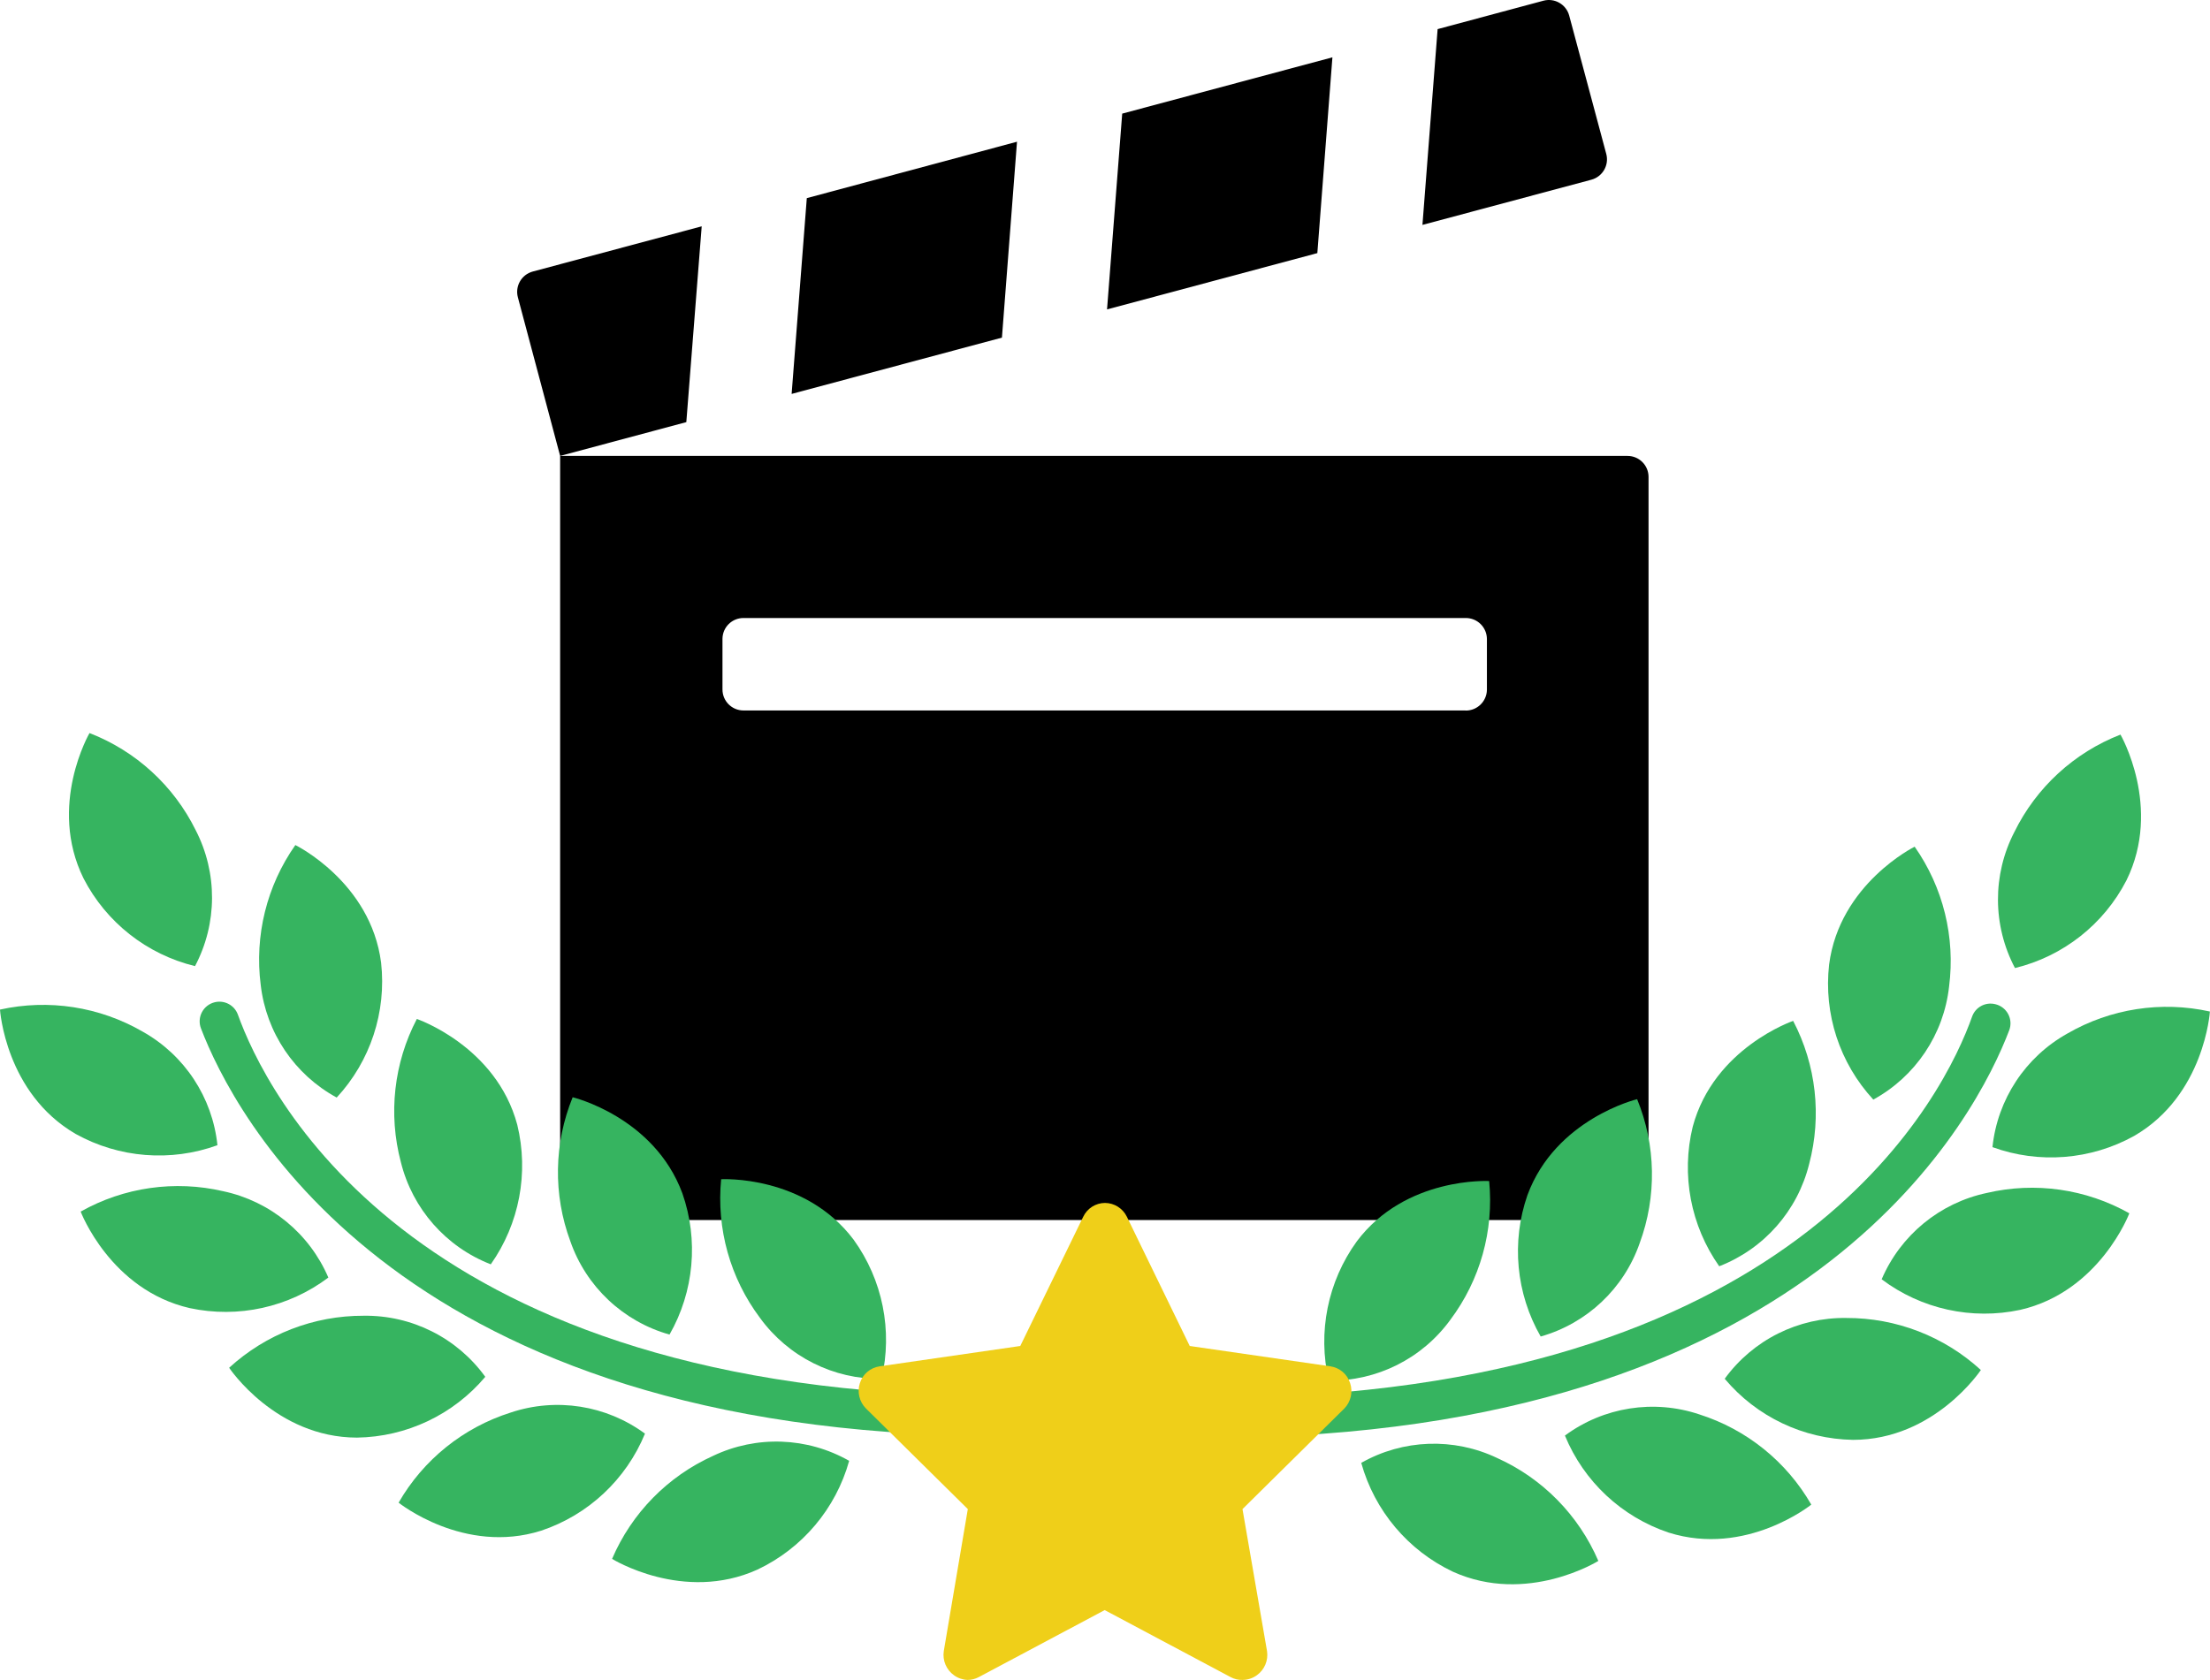
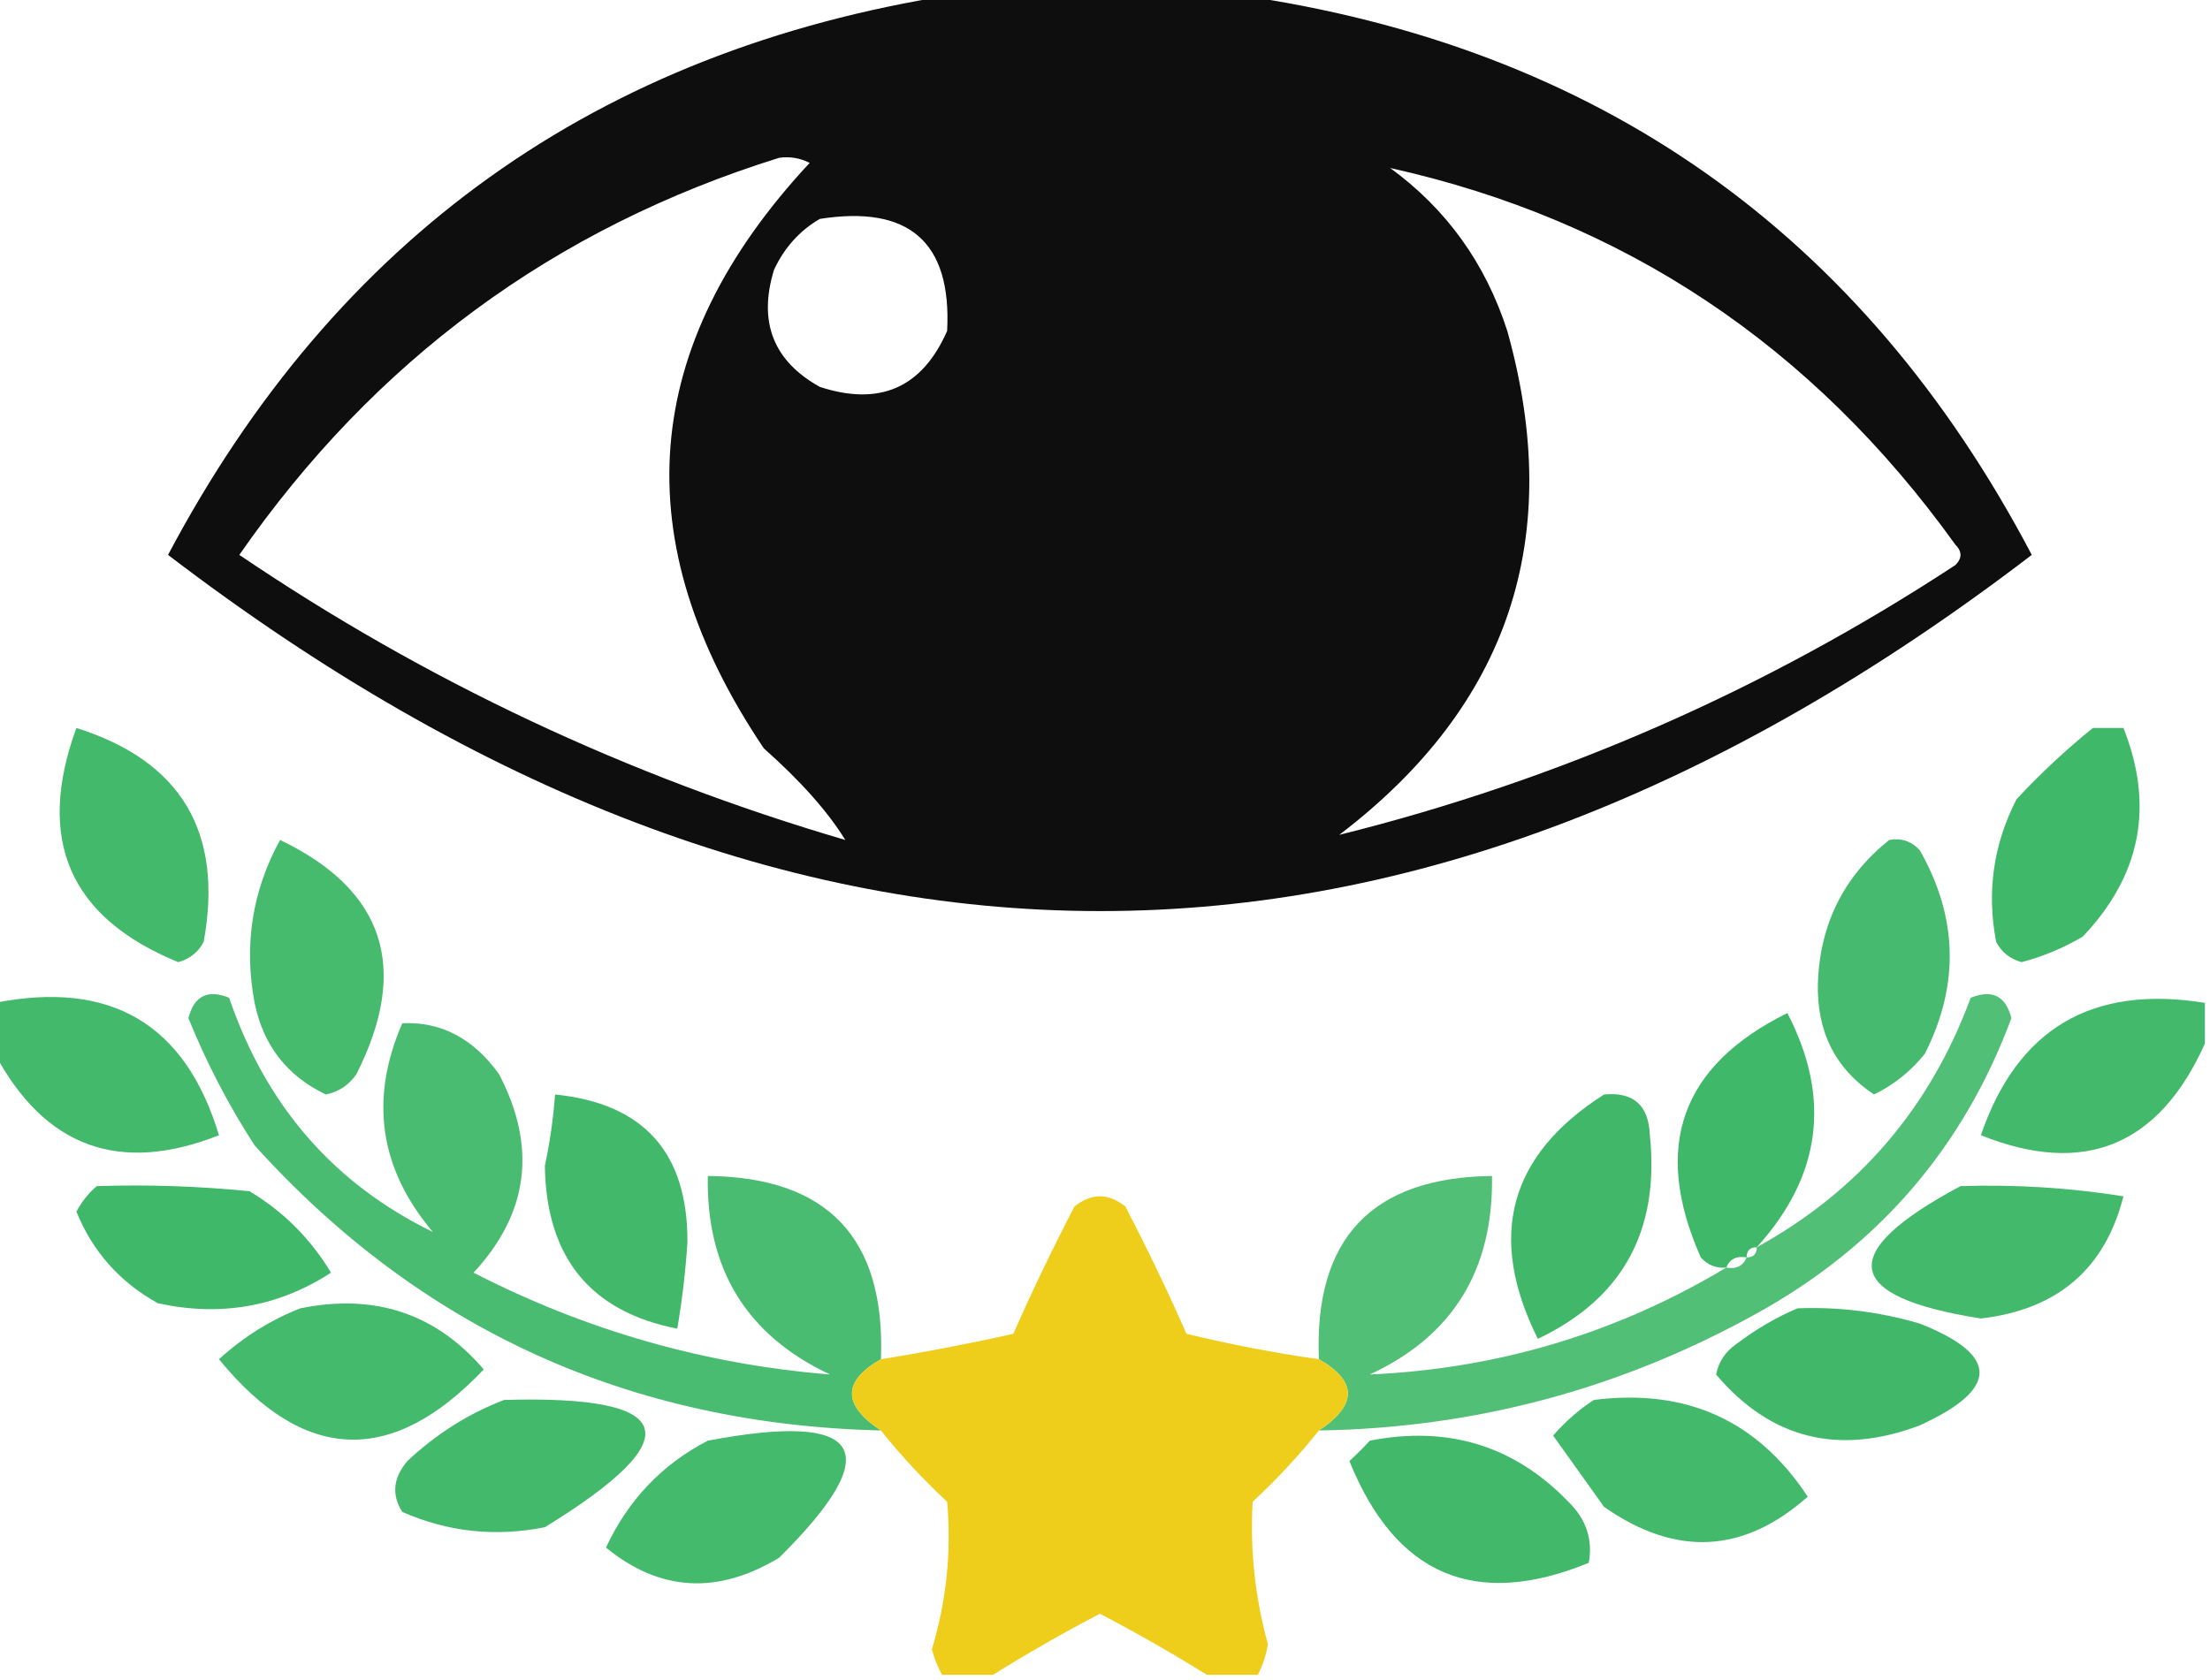
- <svg xmlns="http://www.w3.org/2000/svg" viewBox="0 0 217 165">
-   <path d="m50.85 29.2 4.15 15.58 12.39-3.32 1.51-19.23-16.59 4.44a2.07 2.07 0 0 0 -1.46 2.53z" />
-   <path d="m79.22 19.46-1.49 19.23 20.65-5.53 1.48-19.24z" />
-   <path d="m110.19 11.16-1.49 19.23 20.65-5.53 1.48-19.23z" />
-   <path d="m141.16 2.86-1.49 19.23 16.59-4.44a2.07 2.07 0 0 0 1.46-2.53l-3.64-13.59a2.07 2.07 0 0 0 -2.53-1.46z" />
-   <path d="m55 44.78v70.76a4.3 4.3 0 0 0 4.29 4.29h98.31a4.28 4.28 0 0 0 4.27-4.28v-68.71a2.06 2.06 0 0 0 -2.06-2.06zm88.89 25h-70.89a2.06 2.06 0 0 1 -2.06-2.06v-5a2.06 2.06 0 0 1 2.06-2.02h70.91a2.07 2.07 0 0 1 2.09 2.06v5a2.07 2.07 0 0 1 -2.09 2.03z" />
-   <g fill="#36b460">
-     <path d="m203 101.51a14.51 14.51 0 0 0 -7.36 11.16 16.84 16.84 0 0 0 13.91-1.1c6.92-4 7.44-12.22 7.44-12.22a19.52 19.52 0 0 0 -13.99 2.16z" />
-     <path d="m191.38 96.9a19.57 19.57 0 0 0 -3.38-13.74s-7.38 3.65-8.4 11.58a16.77 16.77 0 0 0 4.34 13.26 14.47 14.47 0 0 0 7.44-11.1z" />
-     <path d="m177.64 114.33a19.54 19.54 0 0 0 -1.57-14.06s-7.79 2.66-9.86 10.39a16.87 16.87 0 0 0 2.6 13.71 14.51 14.51 0 0 0 8.83-10.04z" />
-     <path d="m161 122.1a19.48 19.48 0 0 0 -.25-14.14s-8 1.92-10.77 9.42a16.81 16.81 0 0 0 1.3 13.89 14.46 14.46 0 0 0 9.72-9.17z" />
-     <path d="m142.4 129.64a19.53 19.53 0 0 0 3.82-13.64s-8.21-.46-13 5.93a16.8 16.8 0 0 0 -2.75 13.67 14.49 14.49 0 0 0 11.93-5.96z" />
-     <path d="m208.8 86.46c3.53-7.18-.59-14.31-.59-14.31a19.48 19.48 0 0 0 -10.42 9.57 14.43 14.43 0 0 0 .06 13.36 16.77 16.77 0 0 0 10.95-8.62z" />
-     <path d="m195.08 117.17a14.5 14.5 0 0 0 -10.32 8.48 16.78 16.78 0 0 0 13.61 3c7.8-1.79 10.71-9.48 10.71-9.48a19.47 19.47 0 0 0 -14-2z" />
-     <path d="m169.35 135.42a16.8 16.8 0 0 0 12.6 6c8 0 12.55-6.86 12.55-6.86a19.45 19.45 0 0 0 -13.2-5.11 14.48 14.48 0 0 0 -11.95 5.97z" />
-     <path d="m166.86 138.92a14.46 14.46 0 0 0 -13.2 2.08 16.77 16.77 0 0 0 10.19 9.53c7.62 2.4 14-2.75 14-2.75a19.49 19.49 0 0 0 -10.99-8.86z" />
-     <path d="m147 143.2a14.46 14.46 0 0 0 -13.34.48 16.82 16.82 0 0 0 9 10.69c7.3 3.3 14.28-1.06 14.28-1.06a19.56 19.56 0 0 0 -9.94-10.11z" />
-     <path d="m195.92 98.63a1.92 1.92 0 0 0 -2.28 1.22c-2.61 7.37-16.39 36.25-71.55 37.41a1.94 1.94 0 0 0 -1.91 2 1.93 1.93 0 0 0 2 1.92c56.47-1.19 71.94-31.66 75.11-40a1.93 1.93 0 0 0 -1.37-2.55z" />
-     <path d="m21.35 112.48a14.51 14.51 0 0 0 -7.35-11.16 19.52 19.52 0 0 0 -14-2.16s.52 8.21 7.44 12.22a16.84 16.84 0 0 0 13.91 1.1z" />
-     <path d="m33.06 107.8a16.77 16.77 0 0 0 4.36-13.25c-1.02-7.93-8.42-11.55-8.42-11.55a19.57 19.57 0 0 0 -3.4 13.74 14.47 14.47 0 0 0 7.46 11.06z" />
-     <path d="m48.19 124.18a16.87 16.87 0 0 0 2.6-13.71c-2.07-7.73-9.86-10.39-9.86-10.39a19.54 19.54 0 0 0 -1.57 14.06 14.51 14.51 0 0 0 8.83 10.04z" />
-     <path d="m65.74 131.08a16.79 16.79 0 0 0 1.26-13.88c-2.78-7.51-10.77-9.43-10.77-9.43a19.48 19.48 0 0 0 -.23 14.14 14.46 14.46 0 0 0 9.74 9.17z" />
-     <path d="m86.56 135.43a16.82 16.82 0 0 0 -2.75-13.68c-4.82-6.39-13-5.93-13-5.93a19.53 19.53 0 0 0 3.82 13.63 14.52 14.52 0 0 0 11.93 5.98z" />
-     <path d="m19.15 94.89a14.43 14.43 0 0 0 .06-13.36 19.48 19.48 0 0 0 -10.42-9.53s-4.12 7.09-.59 14.27a16.77 16.77 0 0 0 10.95 8.62z" />
-     <path d="m21.92 117a19.53 19.53 0 0 0 -14 2s2.91 7.69 10.71 9.48a16.78 16.78 0 0 0 13.61-3 14.52 14.52 0 0 0 -10.32-8.48z" />
-     <path d="m47.65 135.23a14.48 14.48 0 0 0 -11.95-6 19.45 19.45 0 0 0 -13.2 5.11s4.56 6.85 12.55 6.86a16.8 16.8 0 0 0 12.6-5.97z" />
-     <path d="m50.14 138.74a19.45 19.45 0 0 0 -11 8.85s6.42 5.15 14 2.75a16.77 16.77 0 0 0 10.19-9.53 14.48 14.48 0 0 0 -13.19-2.07z" />
-     <path d="m70 143a19.53 19.53 0 0 0 -9.9 10.11s7 4.35 14.28 1.05a16.82 16.82 0 0 0 9-10.68 14.46 14.46 0 0 0 -13.38-.48z" />
-     <path d="m21.08 98.44a1.93 1.93 0 0 0 -1.35 2.56c3.17 8.3 18.64 38.77 75.11 40a2 2 0 0 0 2-1.92 1.94 1.94 0 0 0 -1.91-2c-55.18-1.17-68.93-30.08-71.57-37.42a1.93 1.93 0 0 0 -2.28-1.22z" />
+ <svg xmlns="http://www.w3.org/2000/svg" version="1.1" width="217px" height="165px" style="shape-rendering:geometricPrecision; text-rendering:geometricPrecision; image-rendering:optimizeQuality; fill-rule:evenodd; clip-rule:evenodd">
+   <g>
+     <path style="opacity:0.945" fill="#000000" d="M 93.5,-0.5 C 102.833,-0.5 112.167,-0.5 121.5,-0.5C 156.871,4.537 182.871,22.87 199.5,54.5C 138.546,101.147 77.546,101.147 16.5,54.5C 33.007,23.324 58.674,4.991 93.5,-0.5 Z M 76.5,15.5 C 77.552,15.351 78.552,15.517 79.5,16C 62.778,33.947 61.278,53.114 75,73.5C 78.618,76.712 81.284,79.712 83,82.5C 61.631,76.23 41.797,66.897 23.5,54.5C 36.774,35.379 54.441,22.379 76.5,15.5 Z M 136.5,16.5 C 159.45,21.598 177.95,33.932 192,53.5C 192.667,54.167 192.667,54.833 192,55.5C 173.272,67.785 153.105,76.618 131.5,82C 148.179,69.295 153.679,52.795 148,32.5C 145.86,25.863 142.027,20.53 136.5,16.5 Z M 80.5,21.5 C 89.282,20.122 93.449,23.789 93,32.5C 90.549,38.089 86.383,39.922 80.5,38C 75.931,35.459 74.431,31.625 76,26.5C 77.025,24.313 78.525,22.646 80.5,21.5 Z" />
  </g>
-   <path d="m132.57 135.85a2.39 2.39 0 0 0 -1.93-1.65l-13.82-2-6.17-12.69a2.41 2.41 0 0 0 -2.15-1.36 2.38 2.38 0 0 0 -2.14 1.36l-6.18 12.69-13.82 2a2.39 2.39 0 0 0 -1.93 1.65 2.46 2.46 0 0 0 .6 2.49l10 9.88-2.36 13.95a2.46 2.46 0 0 0 1 2.37 2.42 2.42 0 0 0 1.33.46 2.32 2.32 0 0 0 1.11-.28l12.36-6.58 12.36 6.58a2.32 2.32 0 0 0 1.17.28 2.42 2.42 0 0 0 1.41-.46 2.46 2.46 0 0 0 1-2.37l-2.41-13.95 10-9.88a2.46 2.46 0 0 0 .57-2.49z" fill="#efcf19" />
+   <g>
+     <path style="opacity:0.932" fill="#35b460" d="M 7.5,71.5 C 17.794,74.743 21.96,81.743 20,92.5C 19.481,93.516 18.647,94.182 17.5,94.5C 6.822,90.136 3.489,82.469 7.5,71.5 Z" />
+   </g>
+   <g>
+     <path style="opacity:0.944" fill="#35b460" d="M 205.5,71.5 C 206.5,71.5 207.5,71.5 208.5,71.5C 211.544,79.162 210.211,85.995 204.5,92C 202.61,93.112 200.61,93.946 198.5,94.5C 197.353,94.182 196.519,93.516 196,92.5C 195.063,87.597 195.73,82.93 198,78.5C 200.396,75.933 202.896,73.6 205.5,71.5 Z" />
+   </g>
+   <g>
+     <path style="opacity:0.915" fill="#35b460" d="M 27.5,82.5 C 37.76,87.414 40.26,95.081 35,105.5C 34.261,106.574 33.261,107.241 32,107.5C 28.187,105.683 25.854,102.683 25,98.5C 23.932,92.825 24.765,87.492 27.5,82.5 Z" />
+   </g>
+   <g>
+     <path style="opacity:0.914" fill="#35b460" d="M 185.5,82.5 C 186.675,82.281 187.675,82.614 188.5,83.5C 192.251,90.085 192.418,96.752 189,103.5C 187.611,105.227 185.944,106.561 184,107.5C 180.19,104.95 178.357,101.284 178.5,96.5C 178.718,90.73 181.052,86.063 185.5,82.5 Z" />
+   </g>
+   <g>
+     <path style="opacity:0.932" fill="#35b460" d="M -0.5,98.5 C 10.879,96.245 18.212,100.578 21.5,111.5C 11.746,115.361 4.413,112.694 -0.5,103.5C -0.5,101.833 -0.5,100.167 -0.5,98.5 Z" />
+   </g>
+   <g>
+     <path style="opacity:0.894" fill="#35b460" d="M 86.5,133.5 C 82.71,135.662 82.71,137.995 86.5,140.5C 61.817,139.903 41.317,130.569 25,112.5C 22.443,108.554 20.276,104.387 18.5,100C 19.059,97.812 20.393,97.146 22.5,98C 26.111,108.593 32.778,116.26 42.5,121C 37.257,114.801 36.257,107.968 39.5,100.5C 43.312,100.326 46.479,101.993 49,105.5C 52.742,112.667 51.909,119.167 46.5,125C 57.55,130.678 69.217,134.011 81.5,135C 73.325,131.164 69.325,124.664 69.5,115.5C 81.286,115.621 86.953,121.621 86.5,133.5 Z" />
+   </g>
+   <g>
+     <path style="opacity:0.854" fill="#35b460" d="M 129.5,140.5 C 133.29,137.995 133.29,135.662 129.5,133.5C 129.017,121.65 134.684,115.65 146.5,115.5C 146.647,124.732 142.647,131.232 134.5,135C 147.105,134.435 158.771,130.935 169.5,124.5C 170.492,124.672 171.158,124.338 171.5,123.5C 172.167,123.5 172.5,123.167 172.5,122.5C 182.516,116.979 189.516,108.813 193.5,98C 195.607,97.146 196.941,97.812 197.5,100C 192.771,112.732 184.438,122.399 172.5,129C 159.124,136.427 144.791,140.261 129.5,140.5 Z" />
+   </g>
+   <g>
+     <path style="opacity:0.932" fill="#35b460" d="M 216.5,98.5 C 216.5,99.833 216.5,101.167 216.5,102.5C 211.977,112.56 204.644,115.56 194.5,111.5C 198.085,101.035 205.418,96.701 216.5,98.5 Z" />
+   </g>
+   <g>
+     <path style="opacity:0.943" fill="#35b460" d="M 172.5,122.5 C 171.833,122.5 171.5,122.833 171.5,123.5C 170.508,123.328 169.842,123.662 169.5,124.5C 168.504,124.586 167.671,124.252 167,123.5C 162.199,112.671 165.032,104.671 175.5,99.5C 179.832,107.845 178.832,115.512 172.5,122.5 Z" />
+   </g>
+   <g>
+     <path style="opacity:0.937" fill="#35b460" d="M 54.5,107.5 C 63.204,108.372 67.537,113.206 67.5,122C 67.316,124.865 66.982,127.698 66.5,130.5C 57.961,128.825 53.628,123.492 53.5,114.5C 53.997,112.182 54.331,109.848 54.5,107.5 Z" />
+   </g>
+   <g>
+     <path style="opacity:0.939" fill="#35b460" d="M 157.5,107.5 C 160.388,107.22 161.888,108.553 162,111.5C 162.979,120.886 159.312,127.553 151,131.5C 145.991,121.449 148.157,113.449 157.5,107.5 Z" />
+   </g>
+   <g>
+     <path style="opacity:0.945" fill="#35b460" d="M 9.5,116.5 C 14.511,116.334 19.511,116.501 24.5,117C 27.833,119 30.5,121.667 32.5,125C 27.334,128.354 21.668,129.354 15.5,128C 11.764,125.931 9.097,122.931 7.5,119C 8.056,117.989 8.722,117.156 9.5,116.5 Z" />
+   </g>
+   <g>
+     <path style="opacity:0.932" fill="#35b460" d="M 192.5,116.5 C 197.88,116.324 203.213,116.658 208.5,117.5C 206.694,124.627 202.028,128.627 194.5,129.5C 180.917,127.371 180.251,123.038 192.5,116.5 Z" />
+   </g>
+   <g>
+     <path style="opacity:0.995" fill="#eece19" d="M 129.5,133.5 C 133.29,135.662 133.29,137.995 129.5,140.5C 127.539,142.963 125.372,145.297 123,147.5C 122.729,152.219 123.229,156.885 124.5,161.5C 124.315,162.584 123.982,163.584 123.5,164.5C 121.833,164.5 120.167,164.5 118.5,164.5C 115.128,162.394 111.628,160.394 108,158.5C 104.372,160.394 100.872,162.394 97.5,164.5C 95.833,164.5 94.167,164.5 92.5,164.5C 92.077,163.735 91.743,162.902 91.5,162C 92.933,157.243 93.433,152.41 93,147.5C 90.628,145.297 88.461,142.963 86.5,140.5C 82.71,137.995 82.71,135.662 86.5,133.5C 90.841,132.807 95.175,131.974 99.5,131C 101.356,126.788 103.356,122.621 105.5,118.5C 107.167,117.167 108.833,117.167 110.5,118.5C 112.644,122.621 114.644,126.788 116.5,131C 120.803,132.05 125.137,132.884 129.5,133.5 Z" />
+   </g>
+   <g>
+     <path style="opacity:0.923" fill="#35b460" d="M 29.5,128.5 C 36.8,127.016 42.8,129.016 47.5,134.5C 38.481,144.023 29.815,143.69 21.5,133.5C 23.928,131.295 26.595,129.628 29.5,128.5 Z" />
+   </g>
+   <g>
+     <path style="opacity:0.939" fill="#35b460" d="M 176.5,128.5 C 180.582,128.344 184.582,128.844 188.5,130C 196.324,133.086 196.324,136.419 188.5,140C 180.531,143.002 173.864,141.335 168.5,135C 168.759,133.739 169.426,132.739 170.5,132C 172.432,130.541 174.432,129.375 176.5,128.5 Z" />
+   </g>
+   <g>
+     <path style="opacity:0.93" fill="#35b460" d="M 49.5,137.5 C 66.536,137.008 67.87,141.174 53.5,150C 48.64,150.968 43.974,150.468 39.5,148.5C 38.432,146.813 38.599,145.146 40,143.5C 42.843,140.837 46.009,138.837 49.5,137.5 Z" />
+   </g>
+   <g>
+     <path style="opacity:0.93" fill="#35b460" d="M 156.5,137.5 C 165.578,136.349 172.578,139.516 177.5,147C 171.203,152.596 164.536,152.929 157.5,148C 155.833,145.667 154.167,143.333 152.5,141C 153.731,139.595 155.064,138.429 156.5,137.5 Z" />
+   </g>
+   <g>
+     <path style="opacity:0.922" fill="#35b460" d="M 69.5,141.5 C 84.829,138.602 87.162,142.436 76.5,153C 70.447,156.654 64.781,156.321 59.5,152C 61.676,147.325 65.01,143.825 69.5,141.5 Z" />
+   </g>
+   <g>
+     <path style="opacity:0.934" fill="#35b460" d="M 134.5,141.5 C 142.187,139.996 148.687,141.996 154,147.5C 155.751,149.212 156.418,151.212 156,153.5C 144.858,158.061 137.024,154.728 132.5,143.5C 133.243,142.818 133.909,142.151 134.5,141.5 Z" />
+   </g>
</svg>
